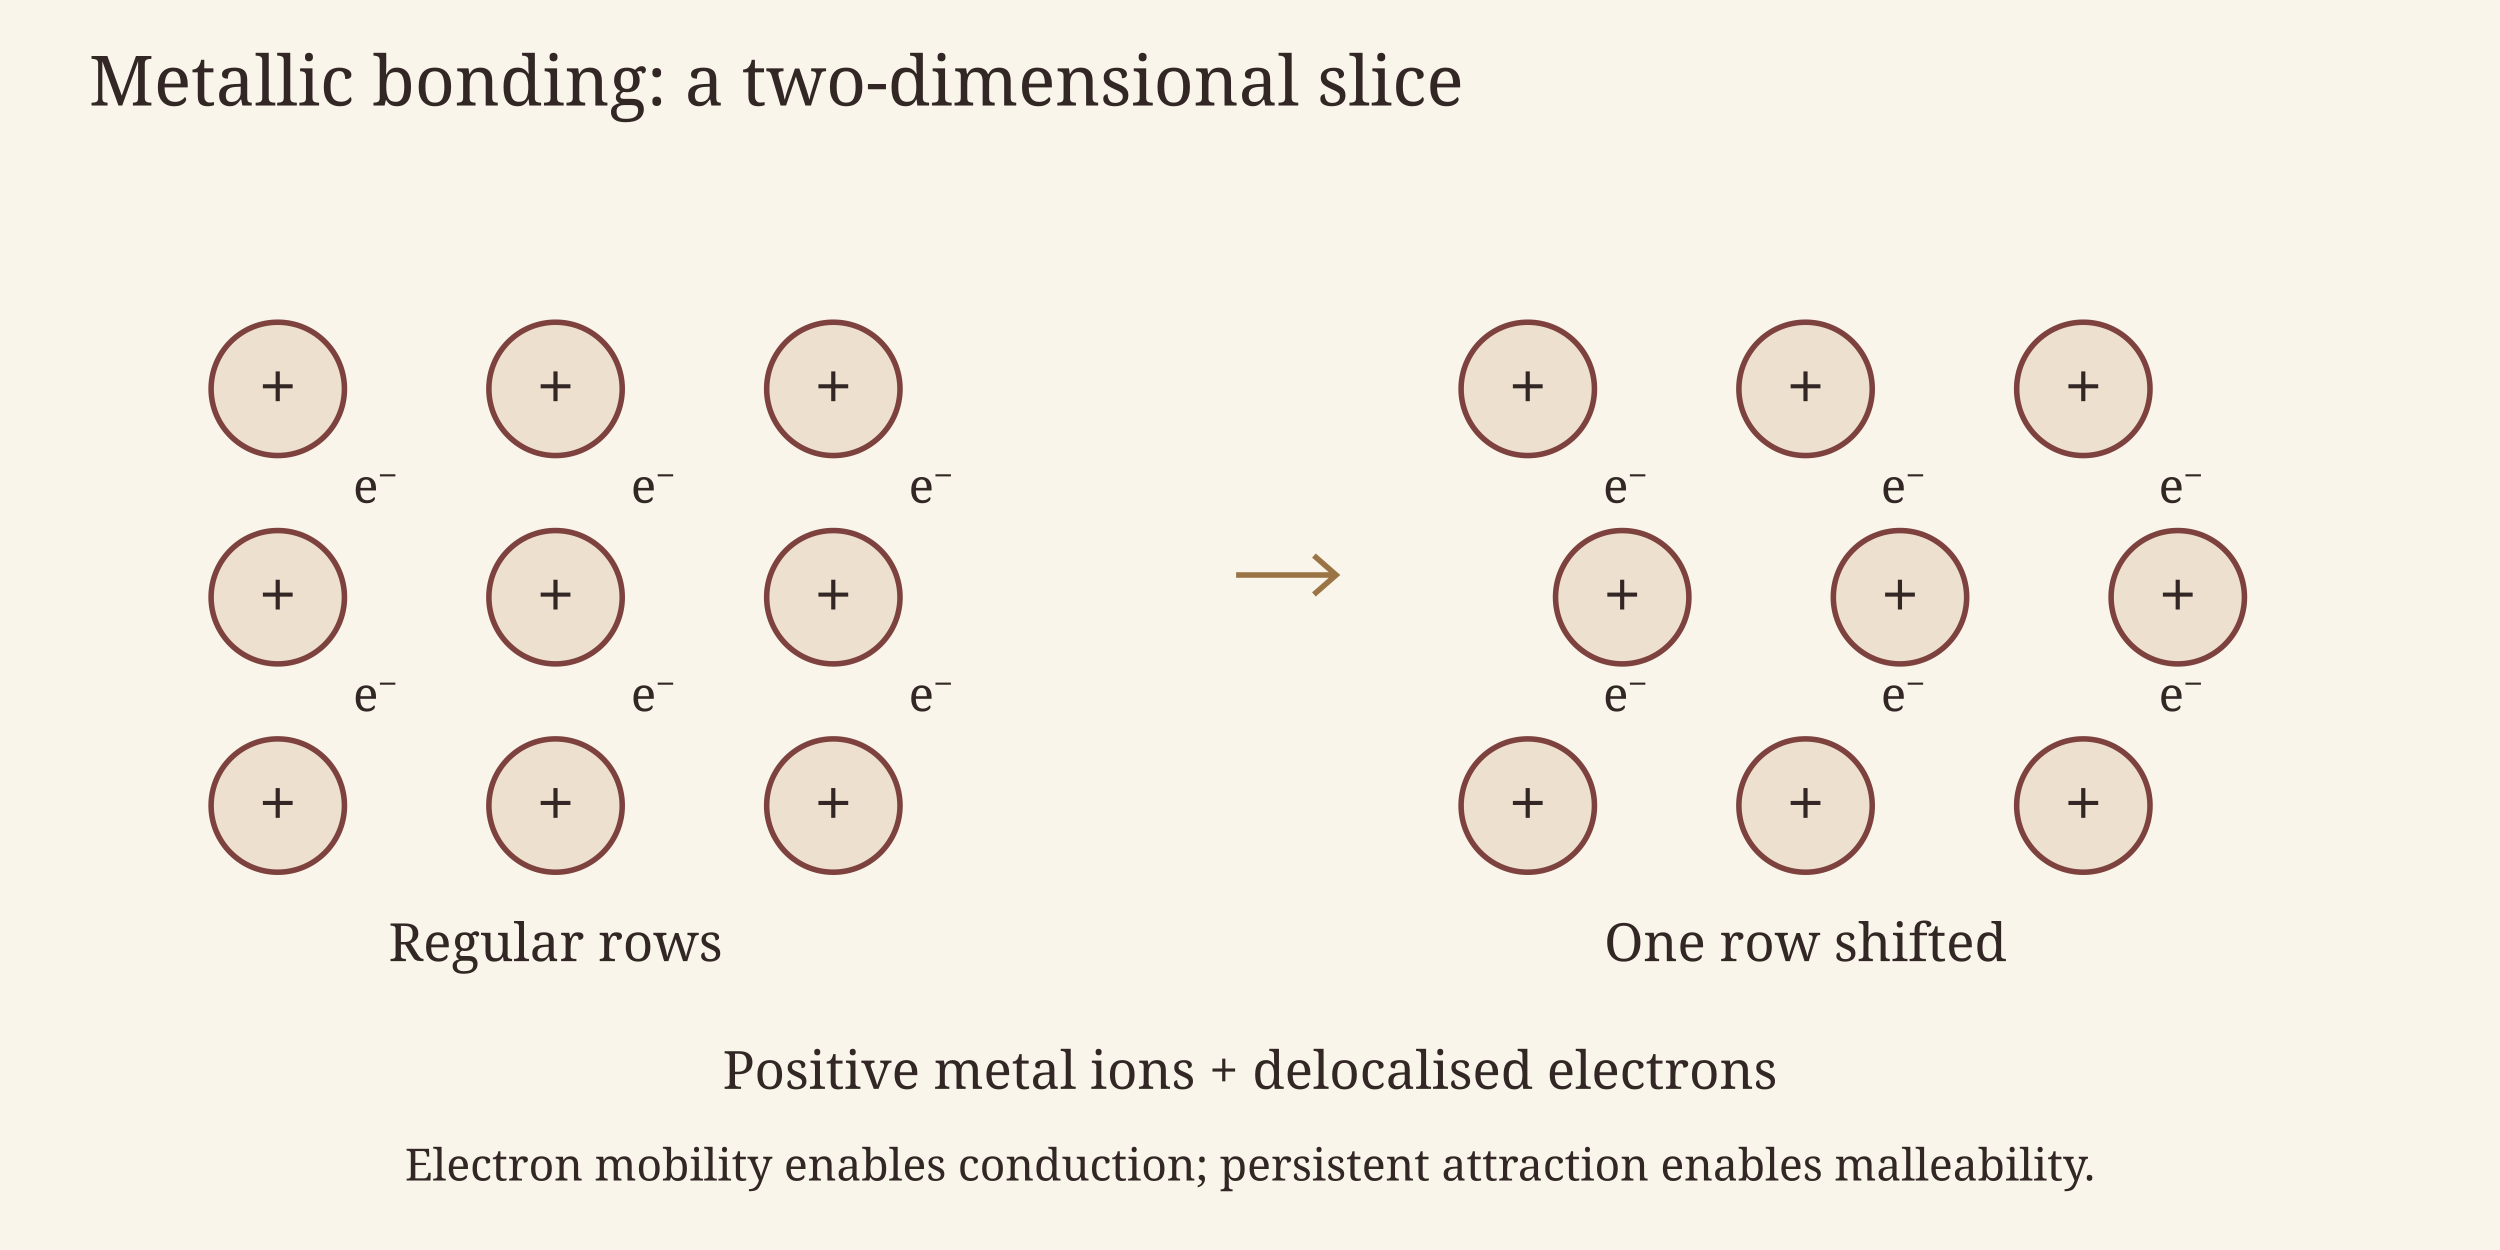
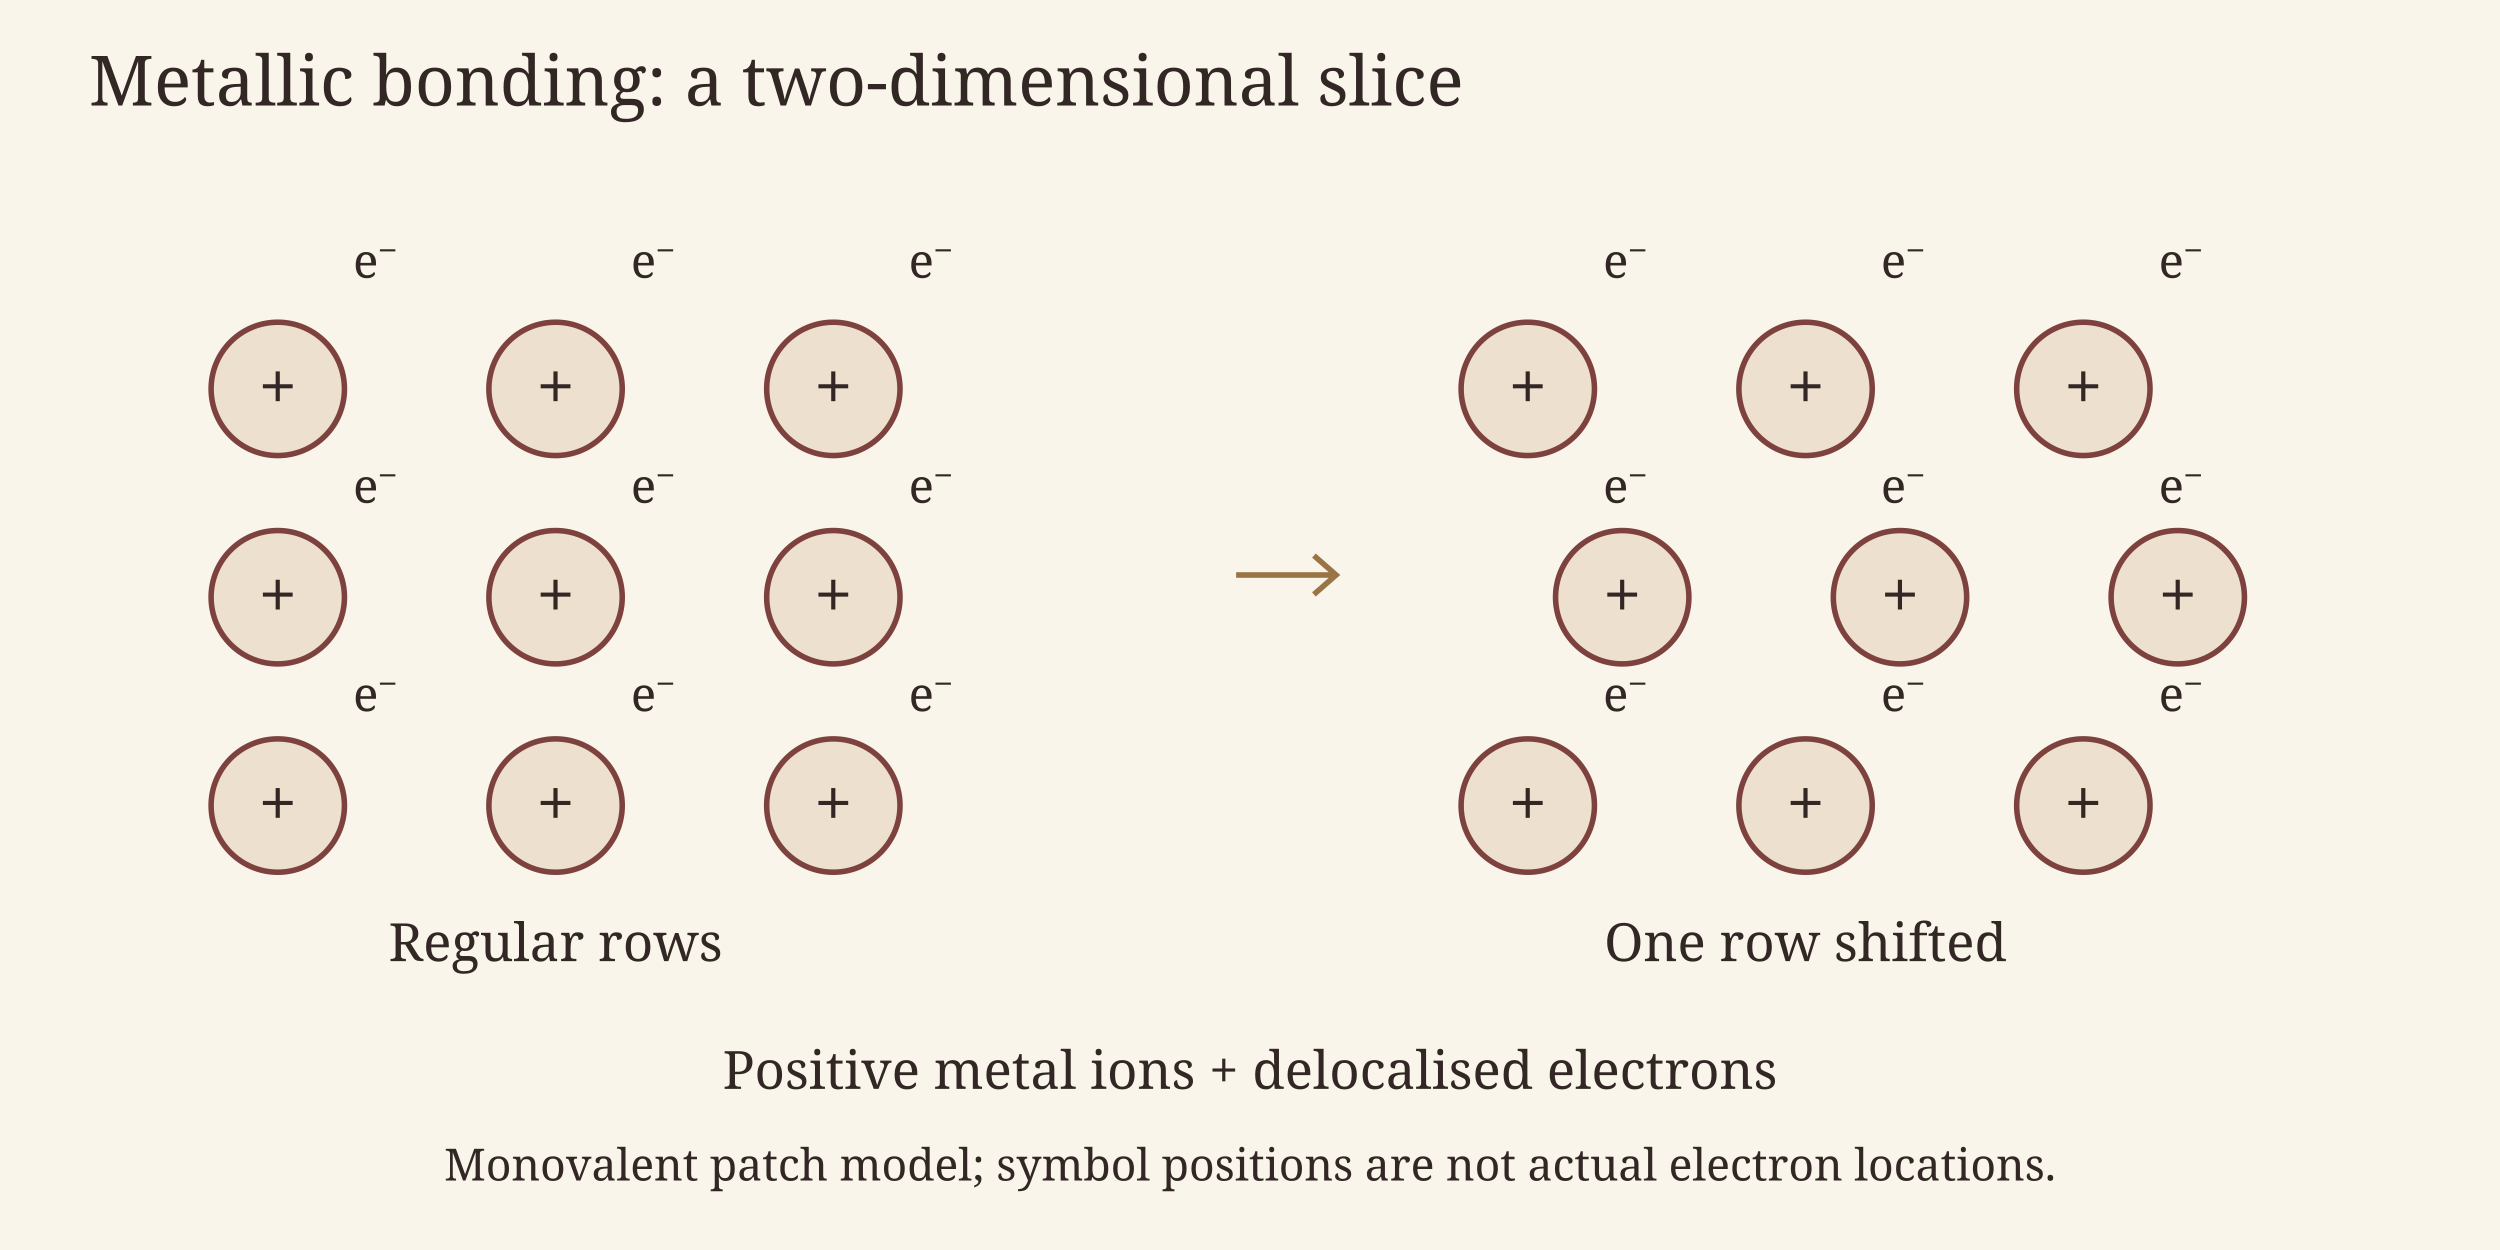
<svg xmlns="http://www.w3.org/2000/svg" viewBox="0 0 900 450" role="img" aria-labelledby="title desc">
  <rect width="900" height="450" fill="#faf5eb" />
  <g font-family="Georgia,serif" fill="#322725">
    <text x="32" y="38" font-size="25">Metallic bonding: a two-dimensional slice</text>
    <circle cx="100" cy="140" r="24" fill="#eee0cf" stroke="#7d423e" stroke-width="2" />
    <text x="100" y="148" text-anchor="middle" font-size="25">+</text>
    <circle cx="200" cy="140" r="24" fill="#eee0cf" stroke="#7d423e" stroke-width="2" />
    <text x="200" y="148" text-anchor="middle" font-size="25">+</text>
    <circle cx="300" cy="140" r="24" fill="#eee0cf" stroke="#7d423e" stroke-width="2" />
    <text x="300" y="148" text-anchor="middle" font-size="25">+</text>
    <circle cx="100" cy="215" r="24" fill="#eee0cf" stroke="#7d423e" stroke-width="2" />
    <text x="100" y="223" text-anchor="middle" font-size="25">+</text>
    <circle cx="200" cy="215" r="24" fill="#eee0cf" stroke="#7d423e" stroke-width="2" />
    <text x="200" y="223" text-anchor="middle" font-size="25">+</text>
    <circle cx="300" cy="215" r="24" fill="#eee0cf" stroke="#7d423e" stroke-width="2" />
    <text x="300" y="223" text-anchor="middle" font-size="25">+</text>
    <circle cx="100" cy="290" r="24" fill="#eee0cf" stroke="#7d423e" stroke-width="2" />
    <text x="100" y="298" text-anchor="middle" font-size="25">+</text>
    <circle cx="200" cy="290" r="24" fill="#eee0cf" stroke="#7d423e" stroke-width="2" />
    <text x="200" y="298" text-anchor="middle" font-size="25">+</text>
    <circle cx="300" cy="290" r="24" fill="#eee0cf" stroke="#7d423e" stroke-width="2" />
    <text x="300" y="298" text-anchor="middle" font-size="25">+</text>
    <text x="135" y="181" text-anchor="middle" font-size="17">e⁻</text>
    <text x="235" y="181" text-anchor="middle" font-size="17">e⁻</text>
    <text x="335" y="181" text-anchor="middle" font-size="17">e⁻</text>
    <text x="135" y="256" text-anchor="middle" font-size="17">e⁻</text>
    <text x="235" y="256" text-anchor="middle" font-size="17">e⁻</text>
    <text x="335" y="256" text-anchor="middle" font-size="17">e⁻</text>
    <text x="200" y="346" text-anchor="middle" font-size="19">Regular rows</text>
    <circle cx="550" cy="140" r="24" fill="#eee0cf" stroke="#7d423e" stroke-width="2" />
    <text x="550" y="148" text-anchor="middle" font-size="25">+</text>
    <circle cx="650" cy="140" r="24" fill="#eee0cf" stroke="#7d423e" stroke-width="2" />
    <text x="650" y="148" text-anchor="middle" font-size="25">+</text>
    <circle cx="750" cy="140" r="24" fill="#eee0cf" stroke="#7d423e" stroke-width="2" />
    <text x="750" y="148" text-anchor="middle" font-size="25">+</text>
    <circle cx="584" cy="215" r="24" fill="#eee0cf" stroke="#7d423e" stroke-width="2" />
    <text x="584" y="223" text-anchor="middle" font-size="25">+</text>
    <circle cx="684" cy="215" r="24" fill="#eee0cf" stroke="#7d423e" stroke-width="2" />
    <text x="684" y="223" text-anchor="middle" font-size="25">+</text>
    <circle cx="784" cy="215" r="24" fill="#eee0cf" stroke="#7d423e" stroke-width="2" />
    <text x="784" y="223" text-anchor="middle" font-size="25">+</text>
    <circle cx="550" cy="290" r="24" fill="#eee0cf" stroke="#7d423e" stroke-width="2" />
    <text x="550" y="298" text-anchor="middle" font-size="25">+</text>
    <circle cx="650" cy="290" r="24" fill="#eee0cf" stroke="#7d423e" stroke-width="2" />
    <text x="650" y="298" text-anchor="middle" font-size="25">+</text>
    <circle cx="750" cy="290" r="24" fill="#eee0cf" stroke="#7d423e" stroke-width="2" />
    <text x="750" y="298" text-anchor="middle" font-size="25">+</text>
    <text x="585" y="181" text-anchor="middle" font-size="17">e⁻</text>
    <text x="685" y="181" text-anchor="middle" font-size="17">e⁻</text>
    <text x="785" y="181" text-anchor="middle" font-size="17">e⁻</text>
    <text x="585" y="256" text-anchor="middle" font-size="17">e⁻</text>
    <text x="685" y="256" text-anchor="middle" font-size="17">e⁻</text>
    <text x="785" y="256" text-anchor="middle" font-size="17">e⁻</text>
    <text x="650" y="346" text-anchor="middle" font-size="19">One row shifted</text>
    <path d="M445 207h36m-8 -7l8 7l-8 7" stroke="#9a7444" stroke-width="2" fill="none" />
    <text x="450" y="392" text-anchor="middle" font-size="19">Positive metal ions + delocalised electrons</text>
-     <text x="450" y="425" text-anchor="middle" font-size="16">Electron mobility enables conduction; persistent attraction enables malleability.</text>
+     <text x="450" y="425" text-anchor="middle" font-size="16">Monovalent patch model; symbol positions are not actual electron locations.</text>
+     <text x="135" y="100" text-anchor="middle" font-size="17">e⁻</text>
+     <text x="235" y="100" text-anchor="middle" font-size="17">e⁻</text>
+     <text x="335" y="100" text-anchor="middle" font-size="17">e⁻</text>
+     <text x="585" y="100" text-anchor="middle" font-size="17">e⁻</text>
+     <text x="685" y="100" text-anchor="middle" font-size="17">e⁻</text>
+     <text x="785" y="100" text-anchor="middle" font-size="17">e⁻</text>
  </g>
</svg>
